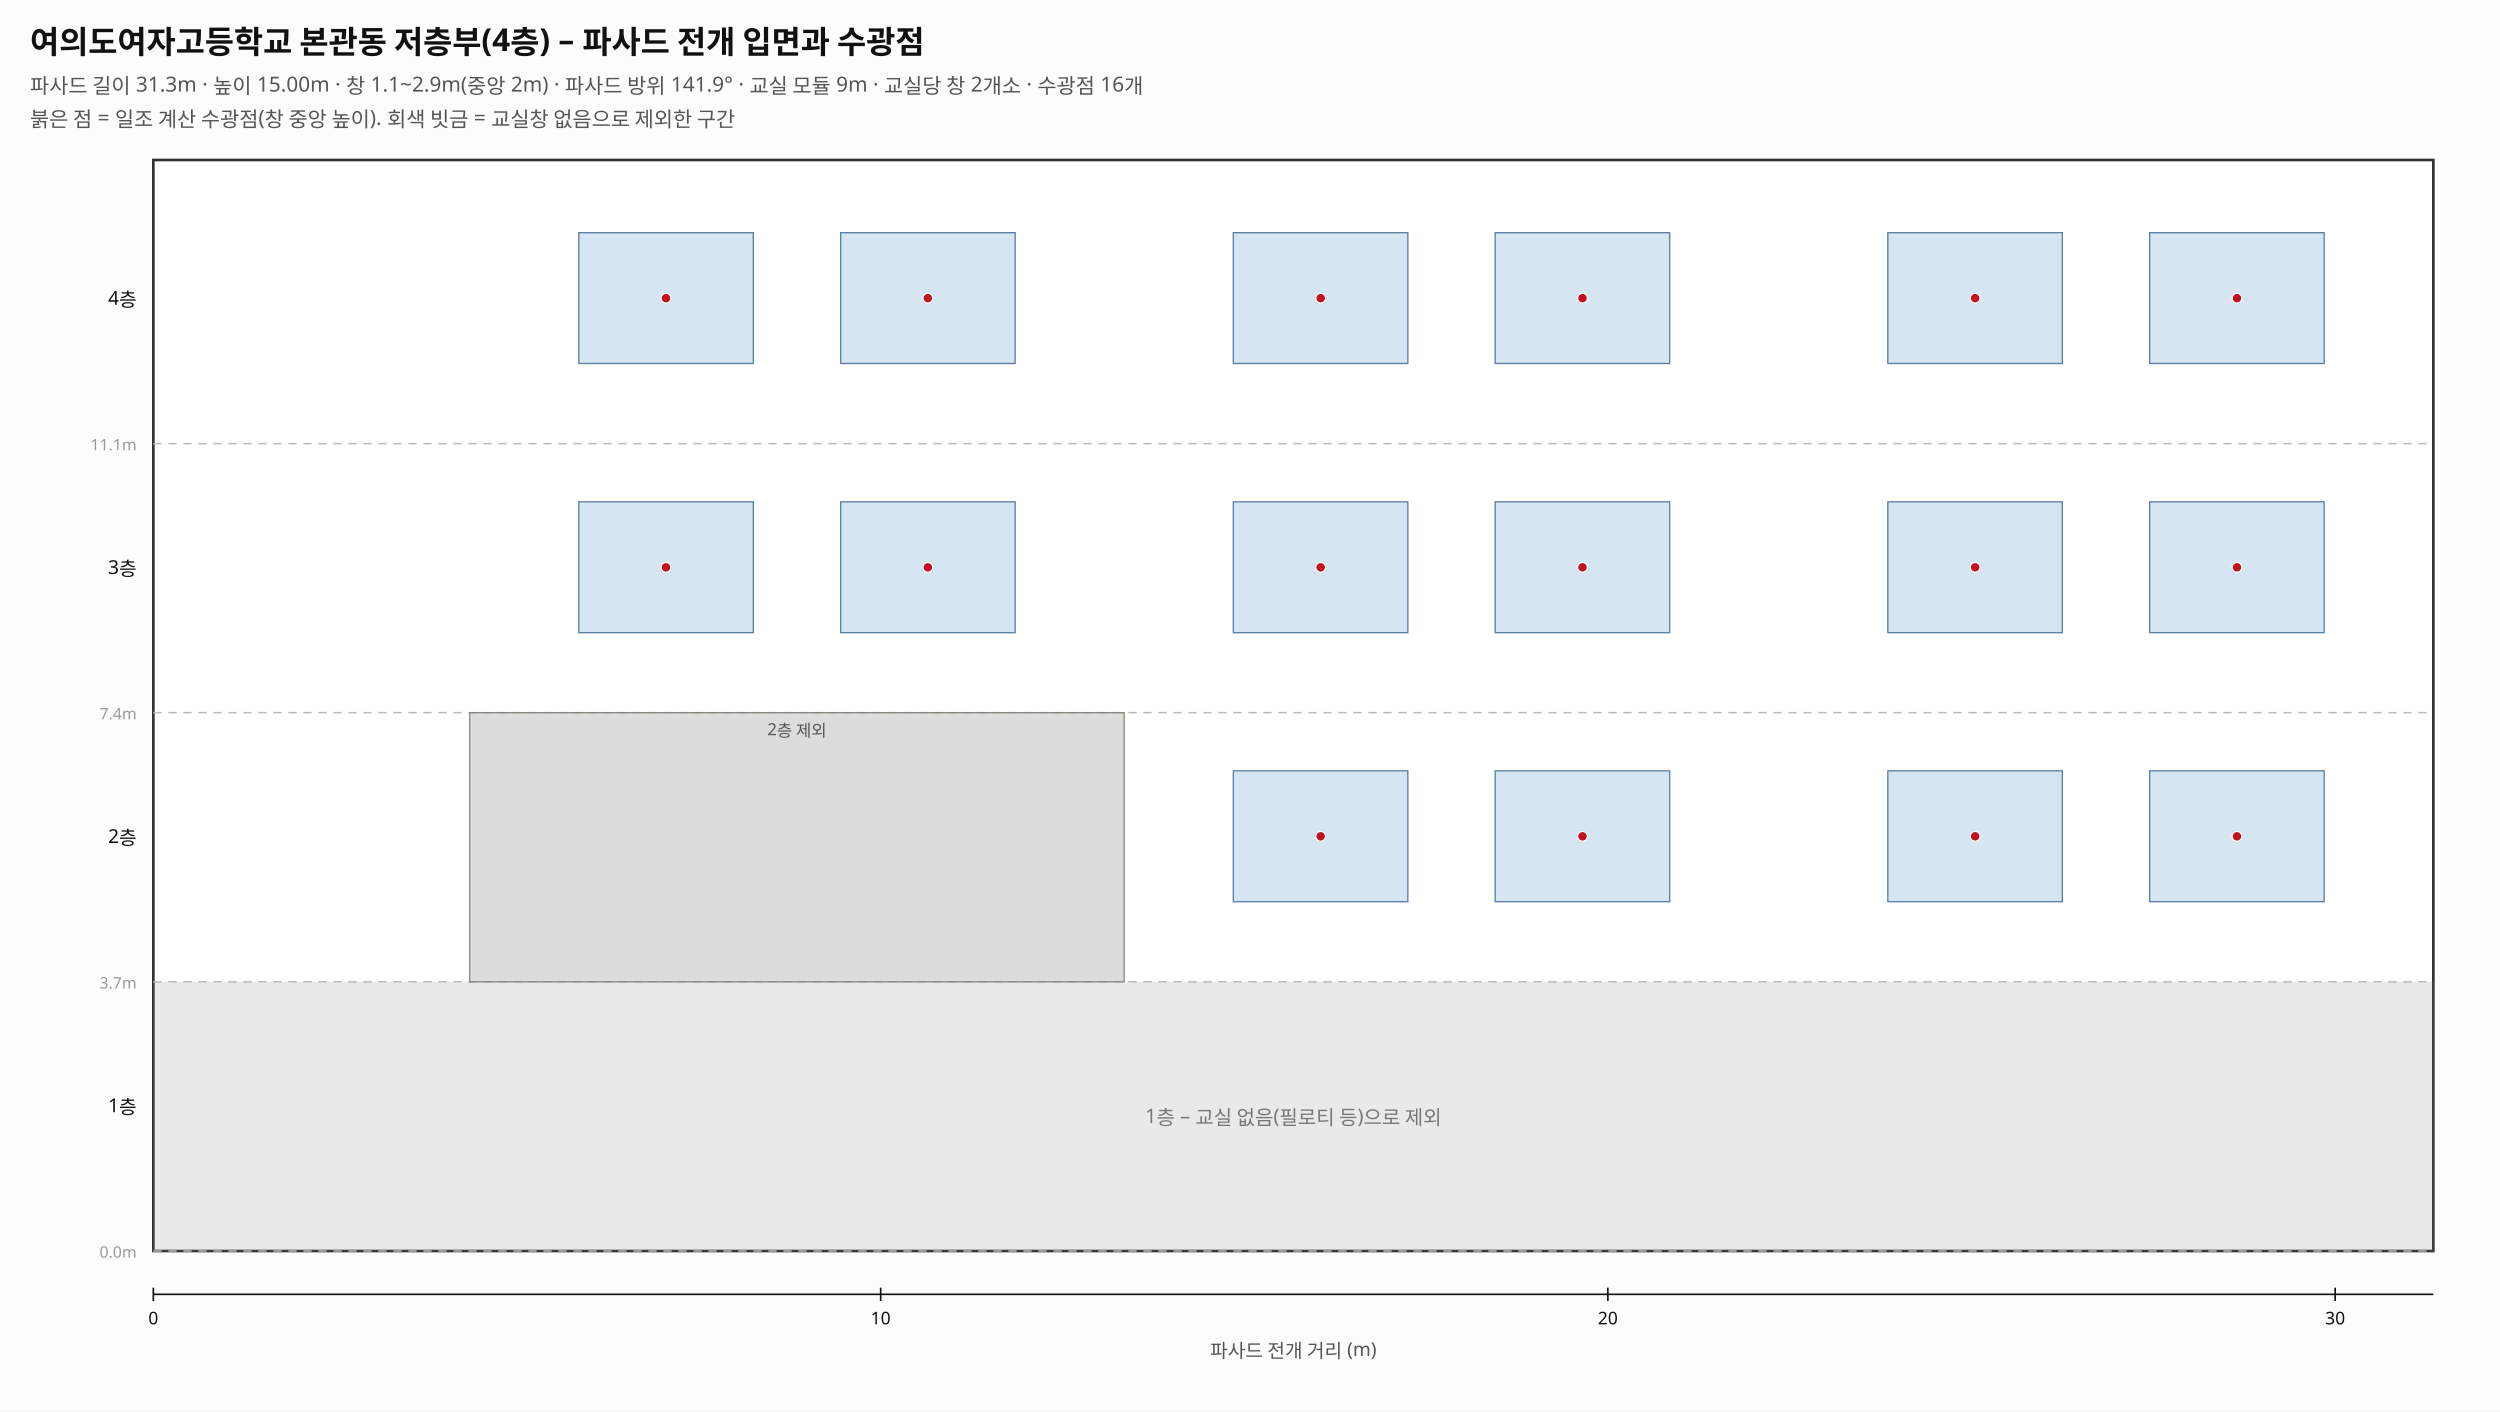
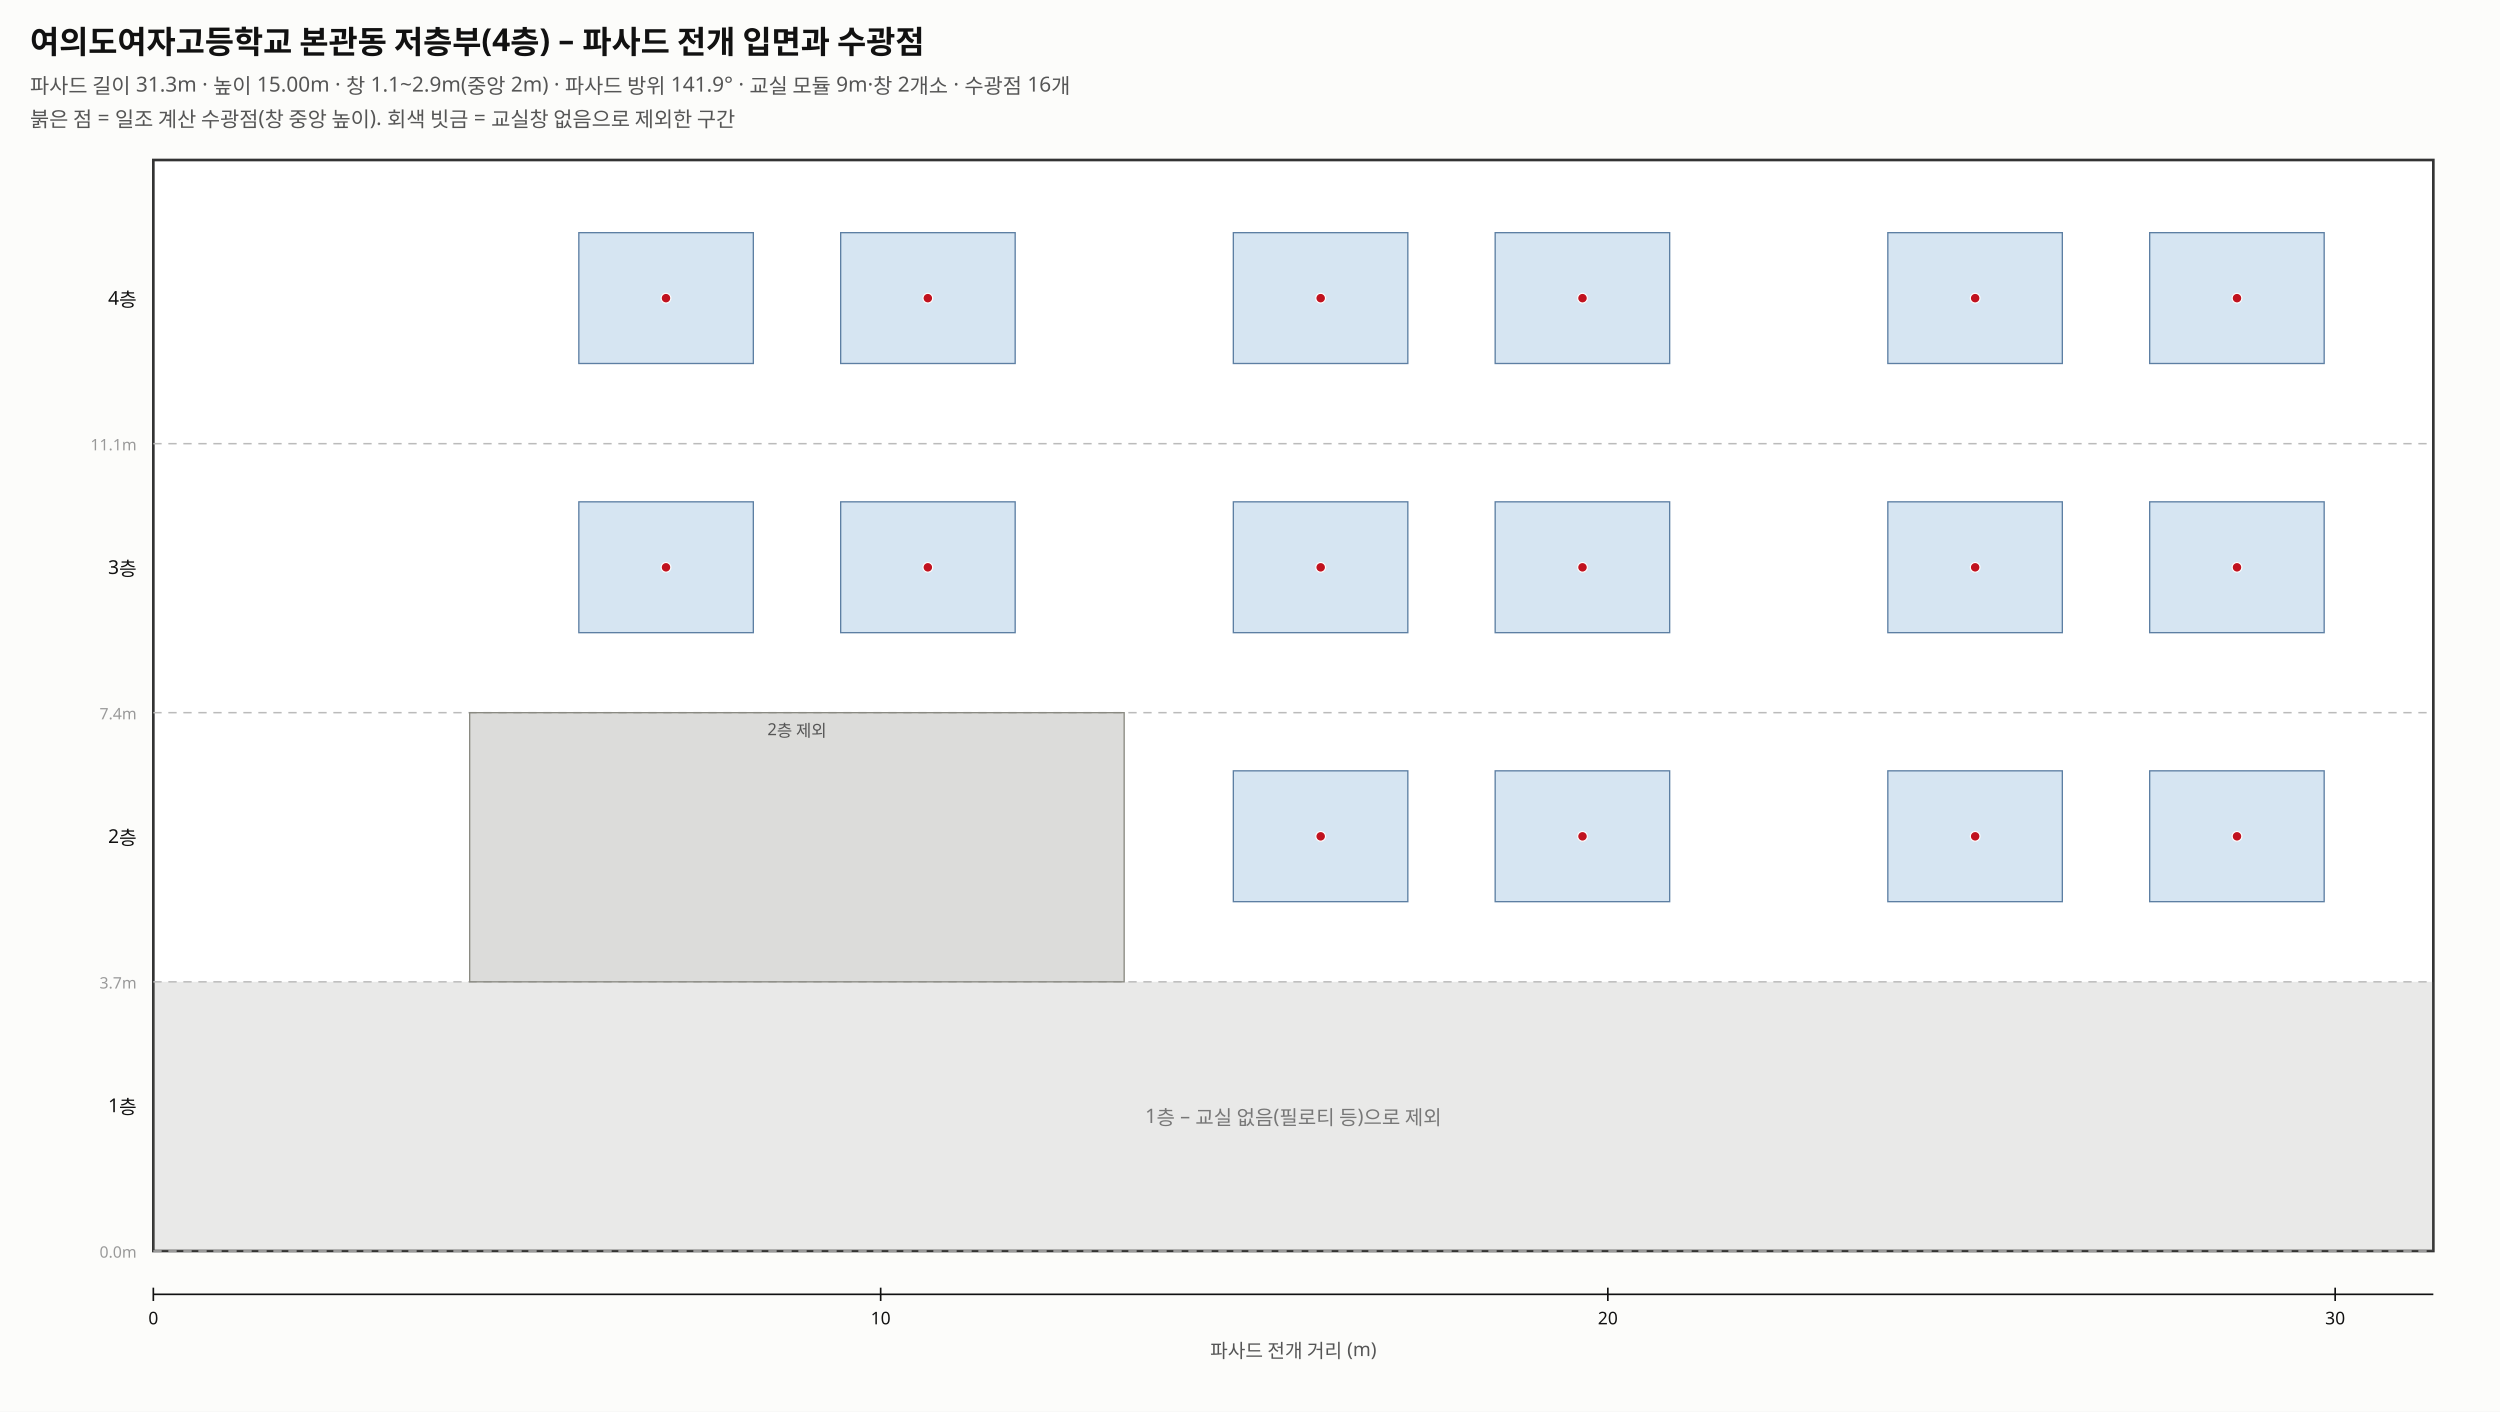
<svg xmlns="http://www.w3.org/2000/svg" width="1500" height="847" viewBox="0 0 1500 847">
  <rect width="100%" height="100%" fill="#fcfcfa" />
  <text x="18" y="32" font-family="sans-serif" font-size="19" font-weight="bold" fill="#111">여의도여자고등학교 본관동 저층부(4층) – 파사드 전개 입면과 수광점</text>
-   <text x="18" y="56" font-family="sans-serif" font-size="12.5" fill="#555">파사드 길이 31.3m · 높이 15.00m · 창 1.1~2.9m(중앙 2m) · 파사드 방위 141.9° · 교실 모듈 9m · 교실당 창 2개소 · 수광점 16개</text>
+   <text x="18" y="56" font-family="sans-serif" font-size="12.5" fill="#555">파사드 길이 31.3m · 높이 15.00m · 창 1.1~2.9m(중앙 2m) · 파사드 방위 141.9° · 교실 모듈 9m·창 2개소 · 수광점 16개</text>
  <text x="18" y="76" font-family="sans-serif" font-size="12.5" fill="#555">붉은 점 = 일조 계산 수광점(창 중앙 높이). 회색 빗금 = 교실창 없음으로 제외한 구간</text>
  <rect x="92.0" y="96.0" width="1368.0" height="654.6" fill="#ffffff" stroke="#333" stroke-width="1.6" />
  <line x1="92.0" y1="750.6" x2="1460.0" y2="750.6" stroke="#bbb" stroke-width="0.9" stroke-dasharray="5 4" />
  <rect x="92.0" y="589.1" width="1368.0" height="161.5" fill="#8a8a82" fill-opacity="0.18" />
  <text x="776.0" y="673.8" font-family="sans-serif" font-size="12" text-anchor="middle" fill="#777">1층 – 교실 없음(필로티 등)으로 제외</text>
  <text x="82.0" y="667.3" font-family="sans-serif" font-size="11.5" text-anchor="end" fill="#111">1층</text>
  <text x="82.0" y="754.6" font-family="sans-serif" font-size="9.5" text-anchor="end" fill="#999">0.0m</text>
  <line x1="92.0" y1="589.1" x2="1460.0" y2="589.1" stroke="#bbb" stroke-width="0.9" stroke-dasharray="5 4" />
  <text x="82.0" y="505.8" font-family="sans-serif" font-size="11.5" text-anchor="end" fill="#111">2층</text>
  <text x="82.0" y="593.1" font-family="sans-serif" font-size="9.5" text-anchor="end" fill="#999">3.7m</text>
  <line x1="92.0" y1="427.6" x2="1460.0" y2="427.6" stroke="#bbb" stroke-width="0.9" stroke-dasharray="5 4" />
  <text x="82.0" y="344.4" font-family="sans-serif" font-size="11.5" text-anchor="end" fill="#111">3층</text>
  <text x="82.0" y="431.6" font-family="sans-serif" font-size="9.5" text-anchor="end" fill="#999">7.4m</text>
  <line x1="92.0" y1="266.2" x2="1460.0" y2="266.2" stroke="#bbb" stroke-width="0.9" stroke-dasharray="5 4" />
  <text x="82.0" y="182.9" font-family="sans-serif" font-size="11.5" text-anchor="end" fill="#111">4층</text>
  <text x="82.0" y="270.2" font-family="sans-serif" font-size="9.5" text-anchor="end" fill="#999">11.1m</text>
  <rect x="347.3" y="301.1" width="104.7" height="78.5" fill="#cfe0f0" fill-opacity="0.85" stroke="#5d7fa3" stroke-width="0.8" />
  <rect x="347.3" y="139.6" width="104.7" height="78.5" fill="#cfe0f0" fill-opacity="0.85" stroke="#5d7fa3" stroke-width="0.8" />
  <rect x="504.4" y="301.1" width="104.7" height="78.5" fill="#cfe0f0" fill-opacity="0.85" stroke="#5d7fa3" stroke-width="0.8" />
  <rect x="504.4" y="139.6" width="104.7" height="78.5" fill="#cfe0f0" fill-opacity="0.85" stroke="#5d7fa3" stroke-width="0.8" />
  <rect x="740.0" y="462.5" width="104.7" height="78.5" fill="#cfe0f0" fill-opacity="0.85" stroke="#5d7fa3" stroke-width="0.8" />
  <rect x="740.0" y="301.1" width="104.7" height="78.5" fill="#cfe0f0" fill-opacity="0.85" stroke="#5d7fa3" stroke-width="0.8" />
  <rect x="740.0" y="139.6" width="104.7" height="78.5" fill="#cfe0f0" fill-opacity="0.85" stroke="#5d7fa3" stroke-width="0.8" />
  <rect x="897.1" y="462.5" width="104.7" height="78.5" fill="#cfe0f0" fill-opacity="0.85" stroke="#5d7fa3" stroke-width="0.8" />
  <rect x="897.1" y="301.1" width="104.7" height="78.5" fill="#cfe0f0" fill-opacity="0.85" stroke="#5d7fa3" stroke-width="0.8" />
  <rect x="897.1" y="139.6" width="104.7" height="78.5" fill="#cfe0f0" fill-opacity="0.85" stroke="#5d7fa3" stroke-width="0.8" />
  <rect x="1132.7" y="462.5" width="104.7" height="78.5" fill="#cfe0f0" fill-opacity="0.85" stroke="#5d7fa3" stroke-width="0.8" />
  <rect x="1132.7" y="301.1" width="104.7" height="78.5" fill="#cfe0f0" fill-opacity="0.85" stroke="#5d7fa3" stroke-width="0.8" />
  <rect x="1132.7" y="139.6" width="104.7" height="78.5" fill="#cfe0f0" fill-opacity="0.85" stroke="#5d7fa3" stroke-width="0.8" />
  <rect x="1289.8" y="462.5" width="104.7" height="78.5" fill="#cfe0f0" fill-opacity="0.85" stroke="#5d7fa3" stroke-width="0.8" />
  <rect x="1289.8" y="301.1" width="104.7" height="78.5" fill="#cfe0f0" fill-opacity="0.85" stroke="#5d7fa3" stroke-width="0.8" />
  <rect x="1289.8" y="139.6" width="104.7" height="78.5" fill="#cfe0f0" fill-opacity="0.85" stroke="#5d7fa3" stroke-width="0.8" />
  <rect x="281.8" y="427.6" width="392.7" height="161.5" fill="#8a8a82" fill-opacity="0.30" stroke="#8a8a82" stroke-width="0.8" />
  <text x="478.2" y="441.1" font-family="sans-serif" font-size="10" text-anchor="middle" fill="#555">2층 제외</text>
  <circle cx="399.6" cy="340.4" r="2.9" fill="#c1121f" stroke="#fff" stroke-width="0.7" />
  <circle cx="399.6" cy="178.9" r="2.9" fill="#c1121f" stroke="#fff" stroke-width="0.7" />
  <circle cx="556.7" cy="340.4" r="2.9" fill="#c1121f" stroke="#fff" stroke-width="0.7" />
  <circle cx="556.7" cy="178.9" r="2.9" fill="#c1121f" stroke="#fff" stroke-width="0.7" />
  <circle cx="792.4" cy="501.8" r="2.9" fill="#c1121f" stroke="#fff" stroke-width="0.7" />
  <circle cx="792.4" cy="340.4" r="2.9" fill="#c1121f" stroke="#fff" stroke-width="0.7" />
  <circle cx="792.4" cy="178.9" r="2.9" fill="#c1121f" stroke="#fff" stroke-width="0.7" />
  <circle cx="949.5" cy="501.8" r="2.9" fill="#c1121f" stroke="#fff" stroke-width="0.7" />
  <circle cx="949.5" cy="340.4" r="2.9" fill="#c1121f" stroke="#fff" stroke-width="0.7" />
  <circle cx="949.5" cy="178.9" r="2.9" fill="#c1121f" stroke="#fff" stroke-width="0.7" />
  <circle cx="1185.1" cy="501.8" r="2.9" fill="#c1121f" stroke="#fff" stroke-width="0.7" />
  <circle cx="1185.1" cy="340.4" r="2.9" fill="#c1121f" stroke="#fff" stroke-width="0.7" />
  <circle cx="1185.1" cy="178.9" r="2.9" fill="#c1121f" stroke="#fff" stroke-width="0.7" />
  <circle cx="1342.2" cy="501.8" r="2.9" fill="#c1121f" stroke="#fff" stroke-width="0.7" />
  <circle cx="1342.2" cy="340.4" r="2.9" fill="#c1121f" stroke="#fff" stroke-width="0.7" />
  <circle cx="1342.2" cy="178.9" r="2.9" fill="#c1121f" stroke="#fff" stroke-width="0.7" />
  <line x1="92.0" y1="776.6" x2="1460.0" y2="776.6" stroke="#111" stroke-width="1" />
  <line x1="92.0" y1="772.6" x2="92.0" y2="780.6" stroke="#111" stroke-width="1" />
  <text x="92.0" y="794.6" font-family="sans-serif" font-size="10.5" text-anchor="middle" fill="#111">0</text>
  <line x1="528.4" y1="772.6" x2="528.4" y2="780.6" stroke="#111" stroke-width="1" />
  <text x="528.4" y="794.6" font-family="sans-serif" font-size="10.5" text-anchor="middle" fill="#111">10</text>
  <line x1="964.7" y1="772.6" x2="964.7" y2="780.6" stroke="#111" stroke-width="1" />
  <text x="964.7" y="794.6" font-family="sans-serif" font-size="10.5" text-anchor="middle" fill="#111">20</text>
  <line x1="1401.1" y1="772.6" x2="1401.1" y2="780.6" stroke="#111" stroke-width="1" />
  <text x="1401.1" y="794.6" font-family="sans-serif" font-size="10.5" text-anchor="middle" fill="#111">30</text>
  <text x="776.0" y="814.6" font-family="sans-serif" font-size="11.5" text-anchor="middle" fill="#555">파사드 전개 거리 (m)</text>
</svg>
